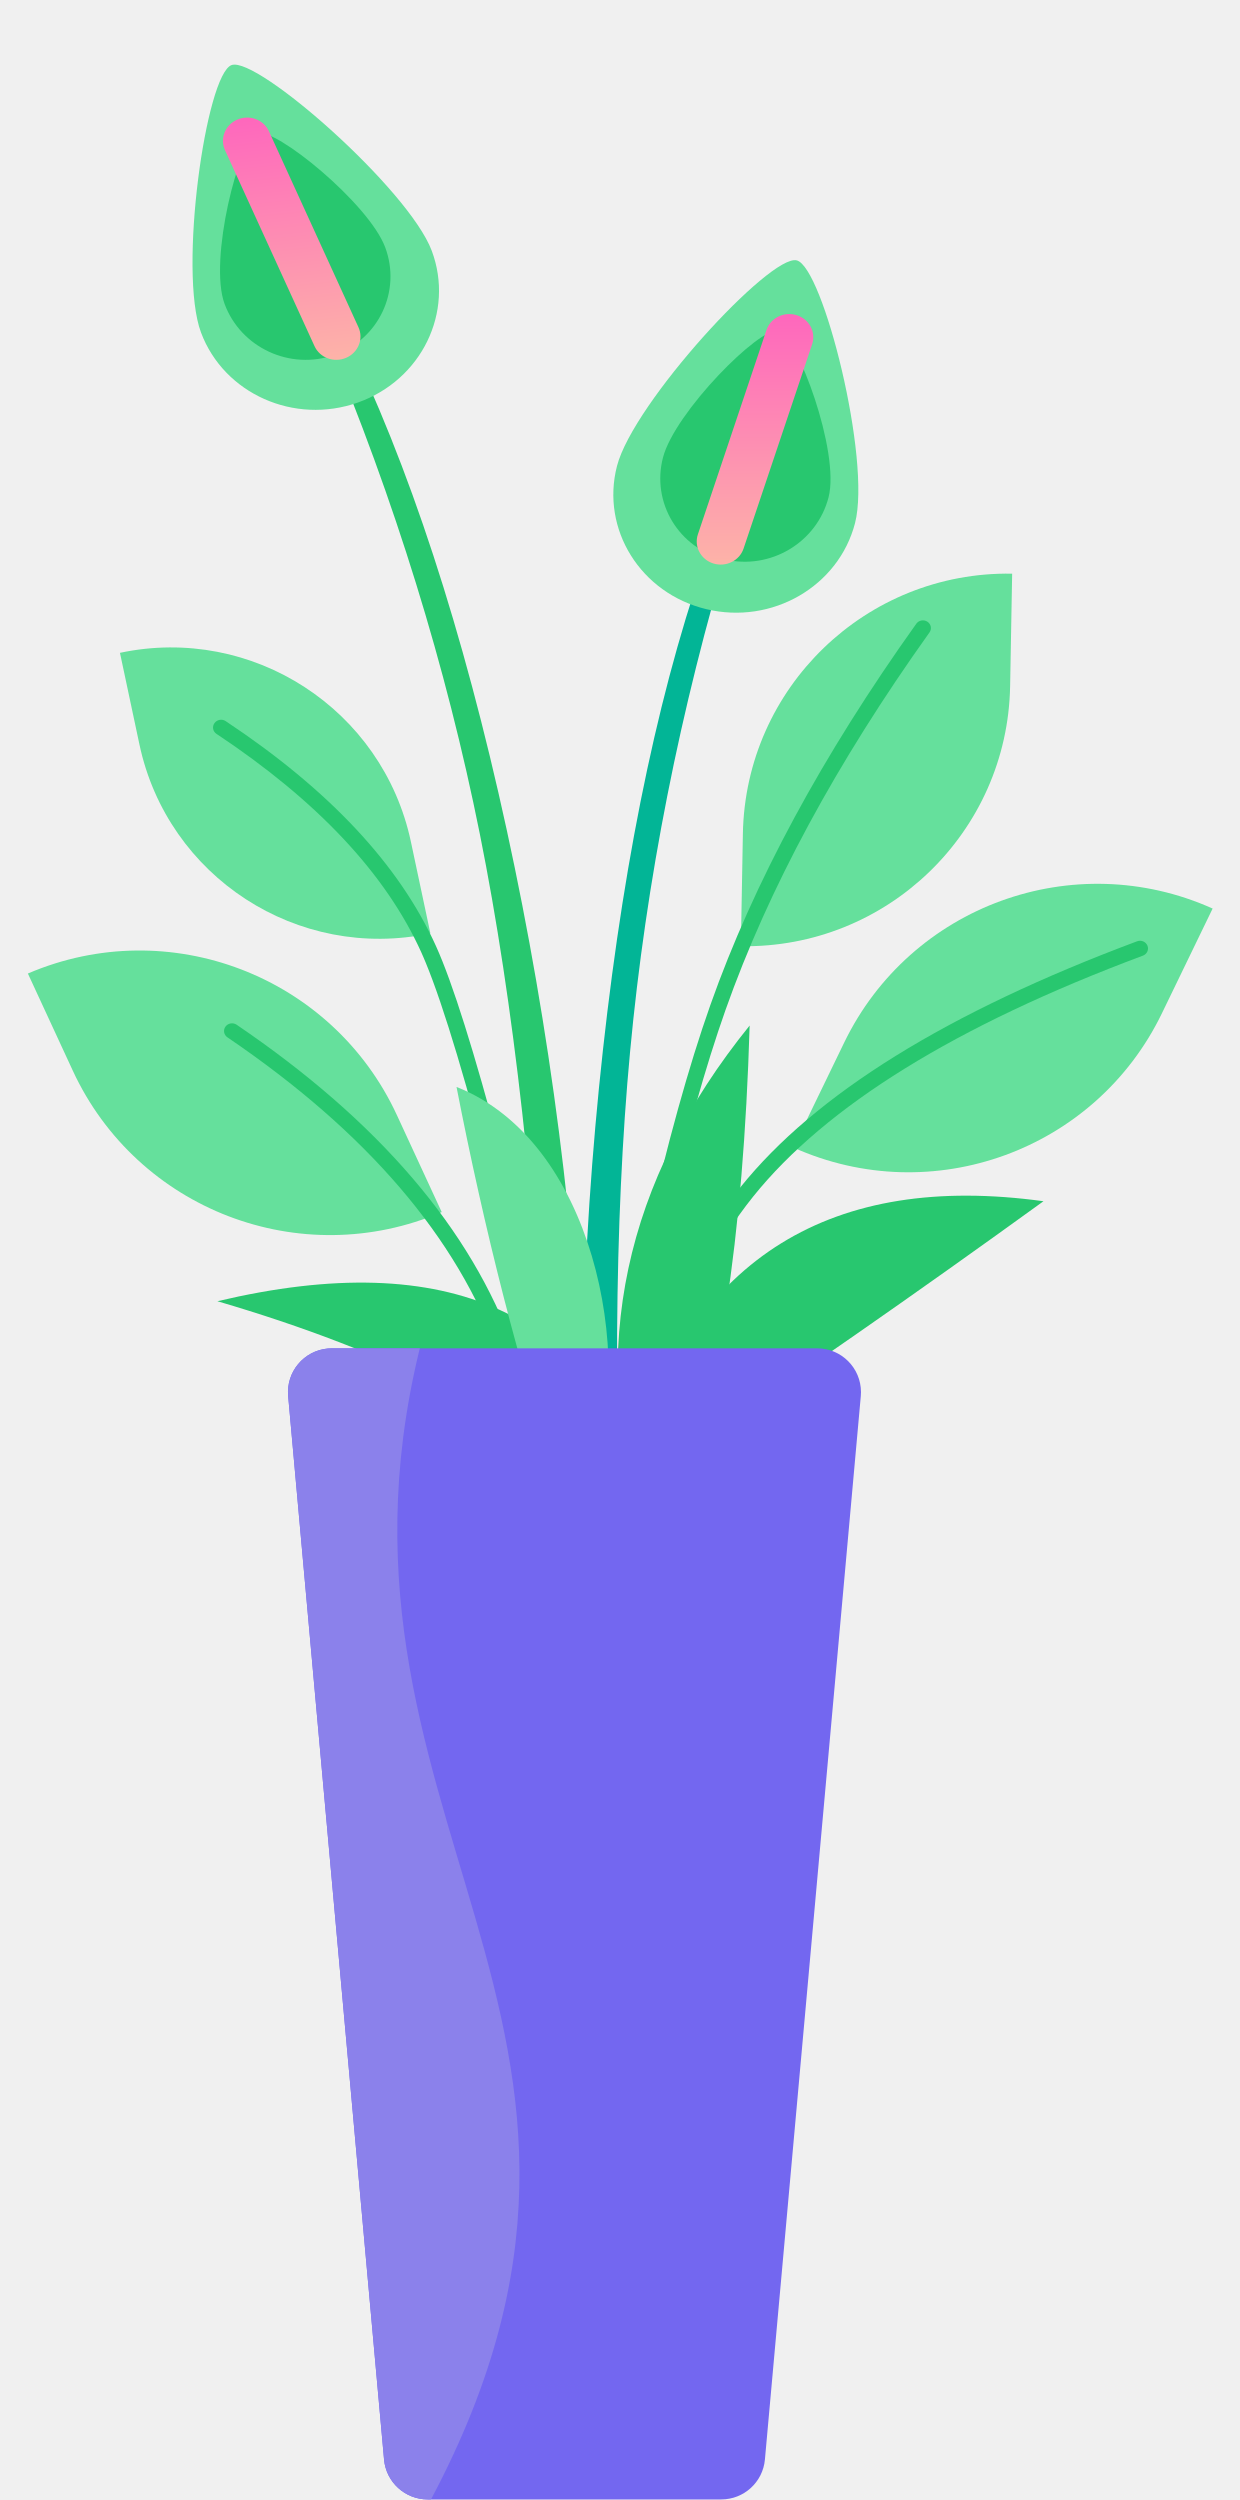
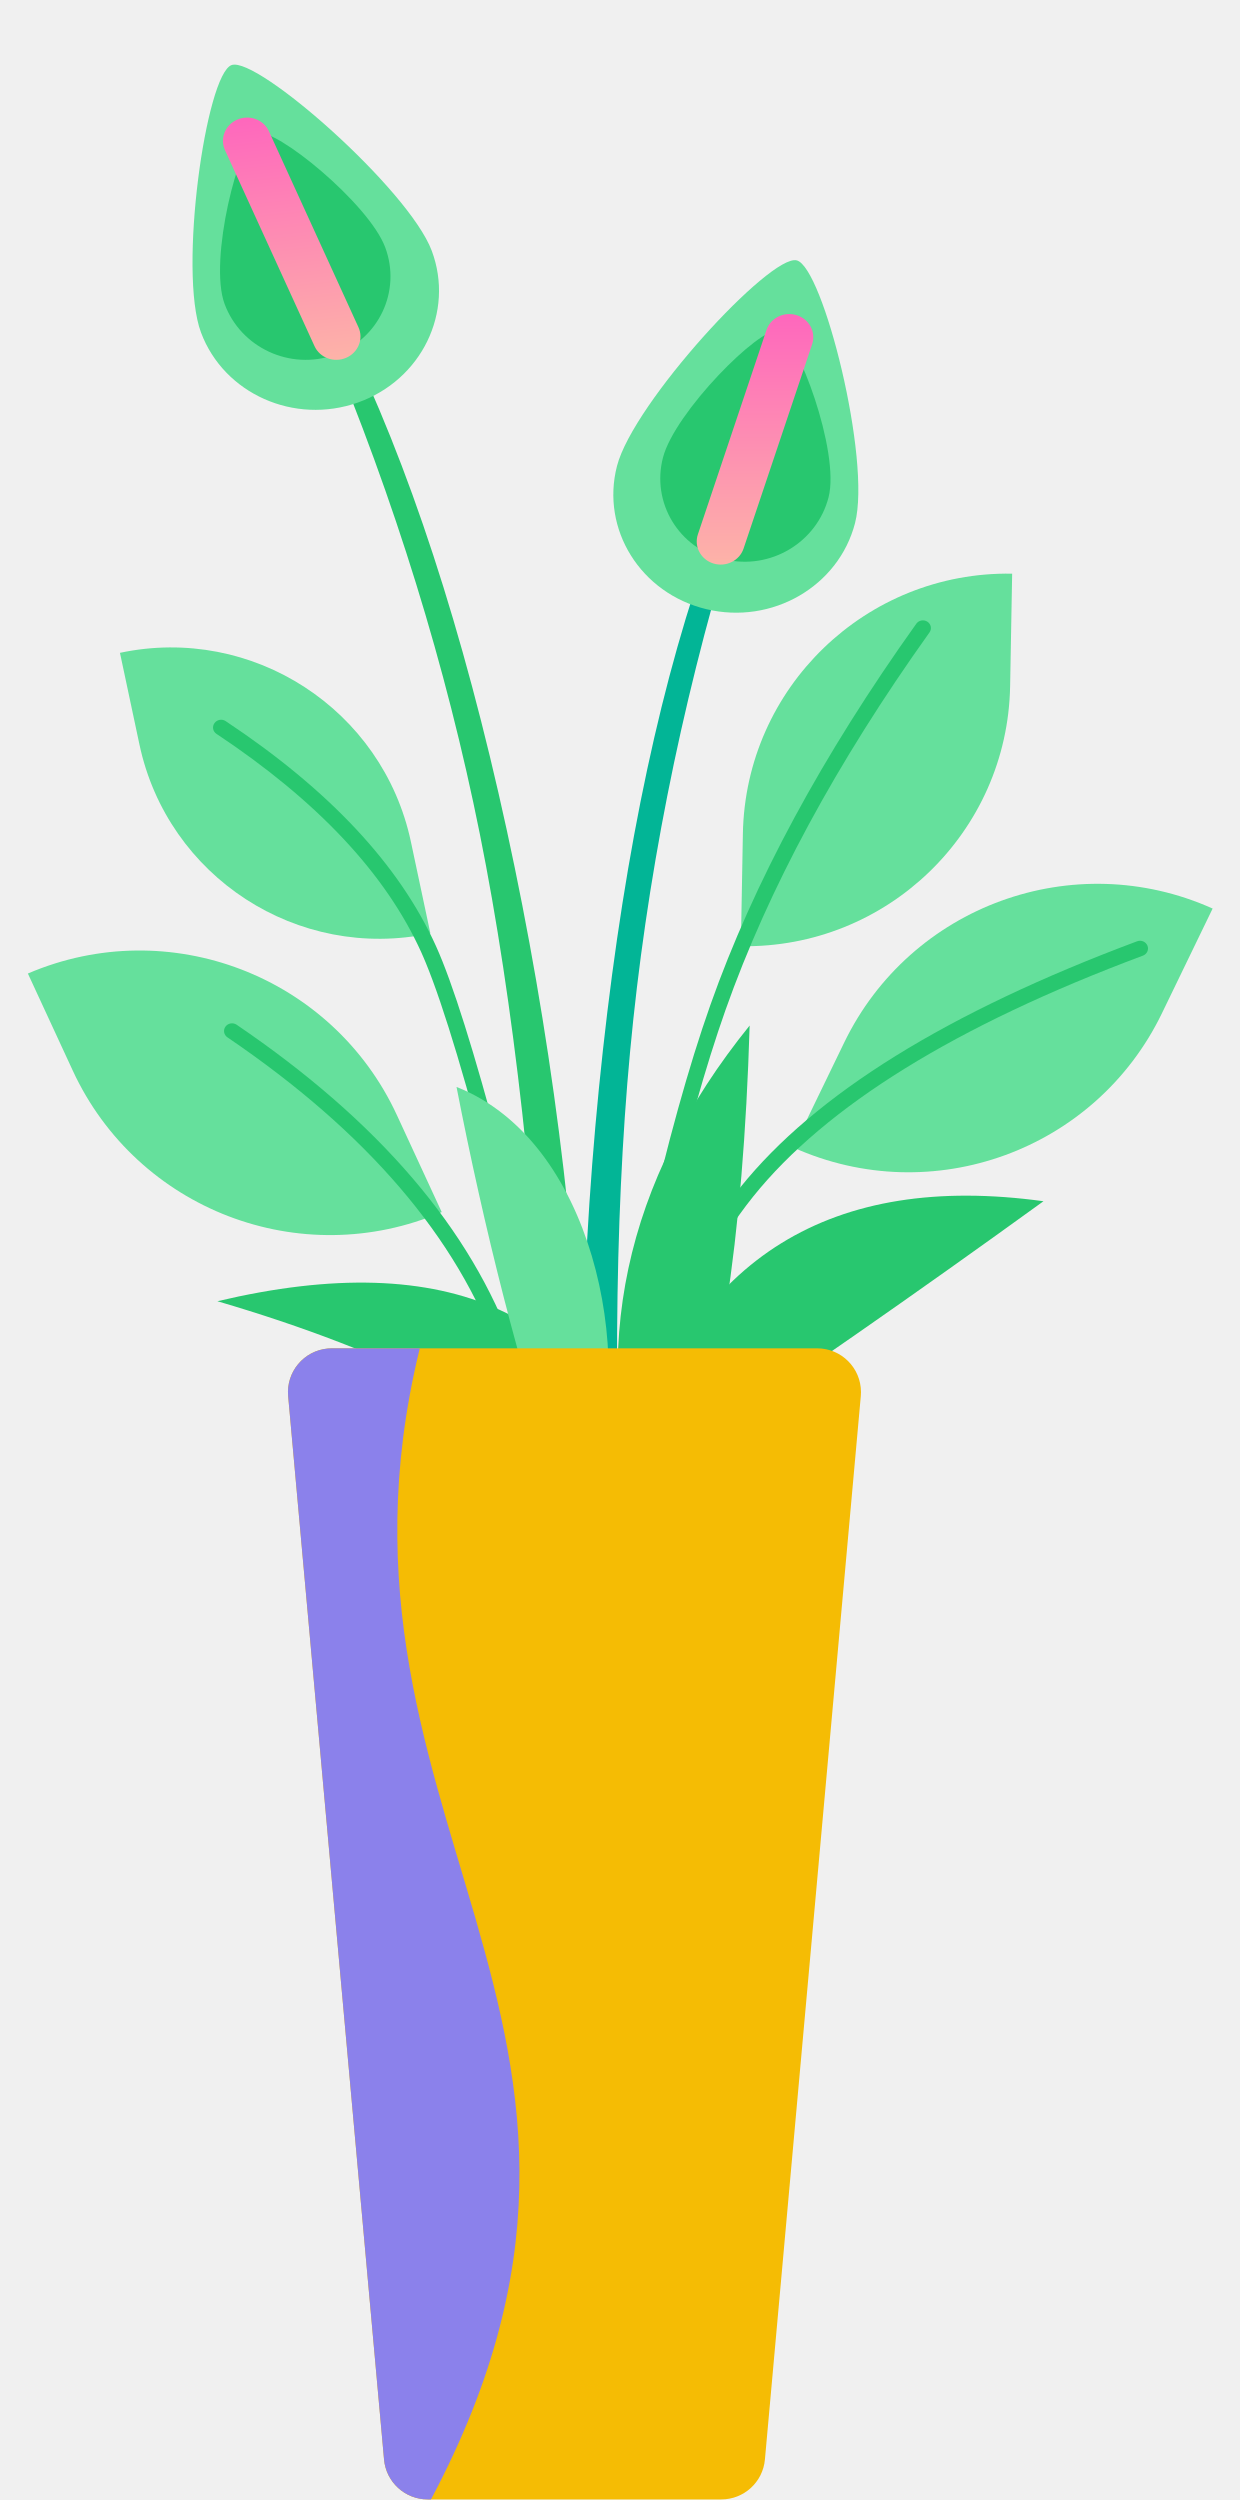
<svg xmlns="http://www.w3.org/2000/svg" xmlns:xlink="http://www.w3.org/1999/xlink" width="57px" height="115px" viewBox="0 0 57 115" version="1.1">
  <defs>
    <linearGradient x1="68.669%" y1="-6.664%" x2="68.669%" y2="100%" id="linearGradient-1">
      <stop stop-color="#FE62BE" offset="0%" />
      <stop stop-color="#FDB3A8" offset="100%" />
    </linearGradient>
    <path d="M2.263,0.023 L24.589,0.023 C25.703,0.023 26.605,0.925 26.605,2.039 C26.605,2.099 26.603,2.159 26.597,2.22 L22.186,51.139 C22.092,52.178 21.221,52.974 20.178,52.974 L6.674,52.974 C5.631,52.974 4.76,52.178 4.666,51.139 L0.255,2.22 C0.155,1.111 0.973,0.131 2.082,0.031 C2.142,0.025 2.202,0.023 2.263,0.023 Z" id="path-2" />
  </defs>
  <g id="📝-Pages-New" stroke="none" stroke-width="1" fill="none" fill-rule="evenodd">
    <g id="Pricing" transform="translate(-1146, -398)">
      <g id="Pricing-Card" transform="translate(383, 375)">
        <g id="Enterprise" transform="translate(640, 0)">
          <g id="Pot5" transform="translate(123.5, 23)">
            <g id="Group-39" transform="translate(0.5, 0)">
              <path d="M3.337,41.385 C10.396,41.482 16.095,47.179 16.195,54.238 L16.264,59.153 L16.264,59.153 C9.206,59.056 3.507,53.358 3.407,46.3 L3.337,41.385 L3.337,41.385 Z" id="Rectangle" fill="#65E09C" transform="translate(9.800708, 50.26875) rotate(-24) translate(-9.800708, -50.26875) " />
              <path d="M9.461,47.717 C15.872,52.073 20.03,56.928 21.945,62.279 C23.87,67.657 24.659,76.672 24.301,89.307 C24.295,89.502 24.456,89.665 24.659,89.671 C24.862,89.676 25.031,89.522 25.037,89.326 C25.397,76.613 24.602,67.526 22.641,62.048 C20.671,56.544 16.415,51.574 9.886,47.138 C9.719,47.025 9.49,47.063 9.373,47.223 C9.256,47.383 9.295,47.604 9.461,47.717 Z" id="Path" fill="#28C76F" />
              <path d="M38.721,38.233 C45.722,38.333 51.374,43.983 51.476,50.984 L51.554,56.347 L51.554,56.347 C44.553,56.247 38.902,50.597 38.799,43.596 L38.721,38.233 L38.721,38.233 Z" id="Rectangle" fill="#65E09C" transform="translate(45.13775, 47.29002) scale(-1, 1) rotate(-25) translate(-45.13775, -47.29002) " />
              <g id="Group-88" transform="translate(16.19385, 53.14905) rotate(-12) translate(-16.19385, -53.14905) translate(9.193848, 27.64905)">
                <path d="M0.386,0.459 C6.618,0.459 11.67,5.511 11.67,11.743 L11.67,16.051 L11.67,16.051 C5.438,16.051 0.386,10.999 0.386,4.767 L0.386,0.459 L0.386,0.459 Z" id="Rectangle" fill="#65E09C" />
                <path d="M3.952,5.026 C7.865,9.022 10.239,12.957 11.082,16.827 L11.132,17.07 L11.181,17.325 C11.97,21.624 12.427,32.558 12.546,50.084 C12.547,50.28 12.713,50.438 12.916,50.436 C13.119,50.435 13.283,50.275 13.282,50.08 L13.265,47.917 L13.24,45.414 C13.069,29.871 12.591,20.306 11.802,16.681 C10.929,12.671 8.488,8.624 4.487,4.54 C4.348,4.397 4.115,4.391 3.967,4.525 C3.819,4.659 3.813,4.884 3.952,5.026 Z" id="Path" fill="#28C76F" />
              </g>
              <path d="M33.23,26.281 C39.952,26.285 45.401,31.734 45.406,38.457 L45.409,43.633 L45.409,43.633 C38.686,43.628 33.237,38.18 33.233,31.457 L33.23,26.281 L33.23,26.281 Z" id="Rectangle" fill="#65E09C" transform="translate(39.31934, 34.9567) scale(-1, 1) rotate(-1) translate(-39.31934, -34.9567) " />
              <path d="M41.151,28.69 C36.829,34.746 33.671,40.591 31.678,46.227 C29.689,51.852 27.706,60.54 25.723,72.296 C25.691,72.489 25.827,72.671 26.028,72.703 C26.228,72.734 26.417,72.603 26.45,72.41 L26.694,70.98 L26.861,70.017 C28.7,59.504 30.539,51.649 32.375,46.455 C34.345,40.885 37.472,35.096 41.757,29.091 C41.872,28.93 41.83,28.71 41.662,28.599 C41.495,28.488 41.266,28.529 41.151,28.69 Z" id="Path" fill="#28C76F" />
              <g id="Group-87" transform="translate(25.75695, 10.32375)">
                <path d="M6.032,14.4 C3.696,20.755 2.011,28.615 0.978,37.977 C-0.054,47.34 -0.27,56.702 0.333,66.064 L2.043,66.213 C1.431,55.286 1.493,45.894 2.228,38.039 C2.963,30.184 4.517,22.329 6.887,14.474 L6.032,14.4 Z" id="Path" fill="#02B596" />
                <path d="M7.738,17.956 C10.847,17.929 13.39,15.469 13.417,12.461 C13.444,9.454 9.135,1.371 7.887,1.382 C6.638,1.392 2.184,9.551 2.157,12.559 C2.13,15.567 4.629,17.983 7.738,17.956 Z" id="Oval" fill="#65E09C" transform="translate(7.786691, 9.66887) rotate(14) translate(-7.786691, -9.66887) " />
                <path d="M7.879,15.575 C10.042,15.556 11.811,13.799 11.83,11.651 C11.85,9.502 8.606,4.764 7.738,4.771 C6.869,4.779 4.017,9.57 3.997,11.719 C3.978,13.867 5.716,15.593 7.879,15.575 Z" id="Oval" fill="#28C76F" transform="translate(7.913833, 10.17305) rotate(14) translate(-7.913833, -10.17305) " />
                <path d="M7.447,14.911 L10.601,5.513 C10.788,4.954 10.47,4.355 9.89,4.175 C9.31,3.994 8.687,4.301 8.5,4.859 L5.346,14.257 C5.159,14.816 5.477,15.415 6.057,15.596 C6.637,15.776 7.26,15.47 7.447,14.911 Z" id="Path" fill="url(#linearGradient-1)" />
              </g>
              <g id="Group-87" transform="translate(14.86104, 34.46887) scale(-1, 1) rotate(6) translate(-14.86104, -34.46887) translate(6.861037, 0.968868)">
                <path d="M6.032,14.4 C3.696,20.755 2.011,28.615 0.978,37.977 C-0.054,47.34 -0.27,56.702 0.333,66.064 L2.043,66.213 C1.431,55.286 1.493,45.894 2.228,38.039 C2.963,30.184 4.517,22.329 6.887,14.474 L6.032,14.4 Z" id="Path" fill="#28C76F" />
                <path d="M7.738,17.956 C10.847,17.929 13.39,15.469 13.417,12.461 C13.444,9.454 9.135,1.371 7.887,1.382 C6.638,1.392 2.184,9.551 2.157,12.559 C2.13,15.567 4.629,17.983 7.738,17.956 Z" id="Oval" fill="#65E09C" transform="translate(7.786691, 9.66887) rotate(14) translate(-7.786691, -9.66887) " />
                <path d="M7.879,15.575 C10.042,15.556 11.811,13.799 11.83,11.651 C11.85,9.502 8.606,4.764 7.738,4.771 C6.869,4.779 4.017,9.57 3.997,11.719 C3.978,13.867 5.716,15.593 7.879,15.575 Z" id="Oval" fill="#28C76F" transform="translate(7.913833, 10.17305) rotate(14) translate(-7.913833, -10.17305) " />
                <path d="M7.447,14.911 L10.601,5.513 C10.788,4.954 10.47,4.355 9.89,4.175 C9.31,3.994 8.687,4.301 8.5,4.859 L5.346,14.257 C5.159,14.816 5.477,15.415 6.057,15.596 C6.637,15.776 7.26,15.47 7.447,14.911 Z" id="Path" fill="url(#linearGradient-1)" />
              </g>
              <path d="M51.307,43.299 C42.582,46.559 36.498,50.327 33.057,54.616 C29.618,58.905 27.345,65.556 26.224,74.572 C26.199,74.766 26.343,74.942 26.545,74.966 C26.747,74.989 26.93,74.85 26.954,74.656 C28.061,65.756 30.295,59.22 33.64,55.049 C36.985,50.879 42.962,47.177 51.573,43.96 C51.763,43.889 51.857,43.684 51.783,43.501 C51.71,43.319 51.497,43.228 51.307,43.299 Z" id="Path" fill="#28C76F" />
            </g>
            <path d="M29.5,69 C26.806,60.383 20.139,57.335 9.5,59.856 C17.466,62.193 23.479,65.241 27.542,69 L29.5,69 Z" id="Path-151" fill="#28C76F" />
            <path d="M47.5,67 C44.577,57.83 38.243,53.916 28.5,55.257 C34.418,59.539 40.043,63.453 45.375,67 L47.5,67 Z" id="Path-151" fill="#28C76F" transform="translate(38, 61) scale(-1, 1) translate(-38, -61) " />
            <path d="M24.862,68.608 C25.677,59.971 30.107,53.417 38.15,48.948 C34.189,57.968 30.338,64.427 26.595,68.326 L24.862,68.608 Z" id="Path-151" fill="#28C76F" transform="translate(31.50572, 58.77819) rotate(-22) translate(-31.50572, -58.77819) " />
            <path d="M25.149,68 C23.452,63.201 21.764,56.498 20.5,50 C26.751,52.46 28.758,62.263 26.751,68 L25.149,68 Z" id="Path-114" fill="#65E09C" />
            <g id="Group" transform="translate(12.5, 62)">
              <mask id="mask-3" fill="white">
                <use xlink:href="#path-2" />
              </mask>
-               <use id="Rectangle" fill="#7367F0" xlink:href="#path-2" />
+               <use id="Rectangle" fill="#f5bc04" xlink:href="#path-2" />
              <path d="M-3.316,-0.938 L6.559,-0.938 C0.44,21.575 18.86,30.956 6.559,53.469 L-3.316,53.469 L-3.316,-0.938 Z" id="Rectangle" fill="#8B81EB" mask="url(#mask-3)" />
            </g>
          </g>
        </g>
      </g>
    </g>
  </g>
</svg>
